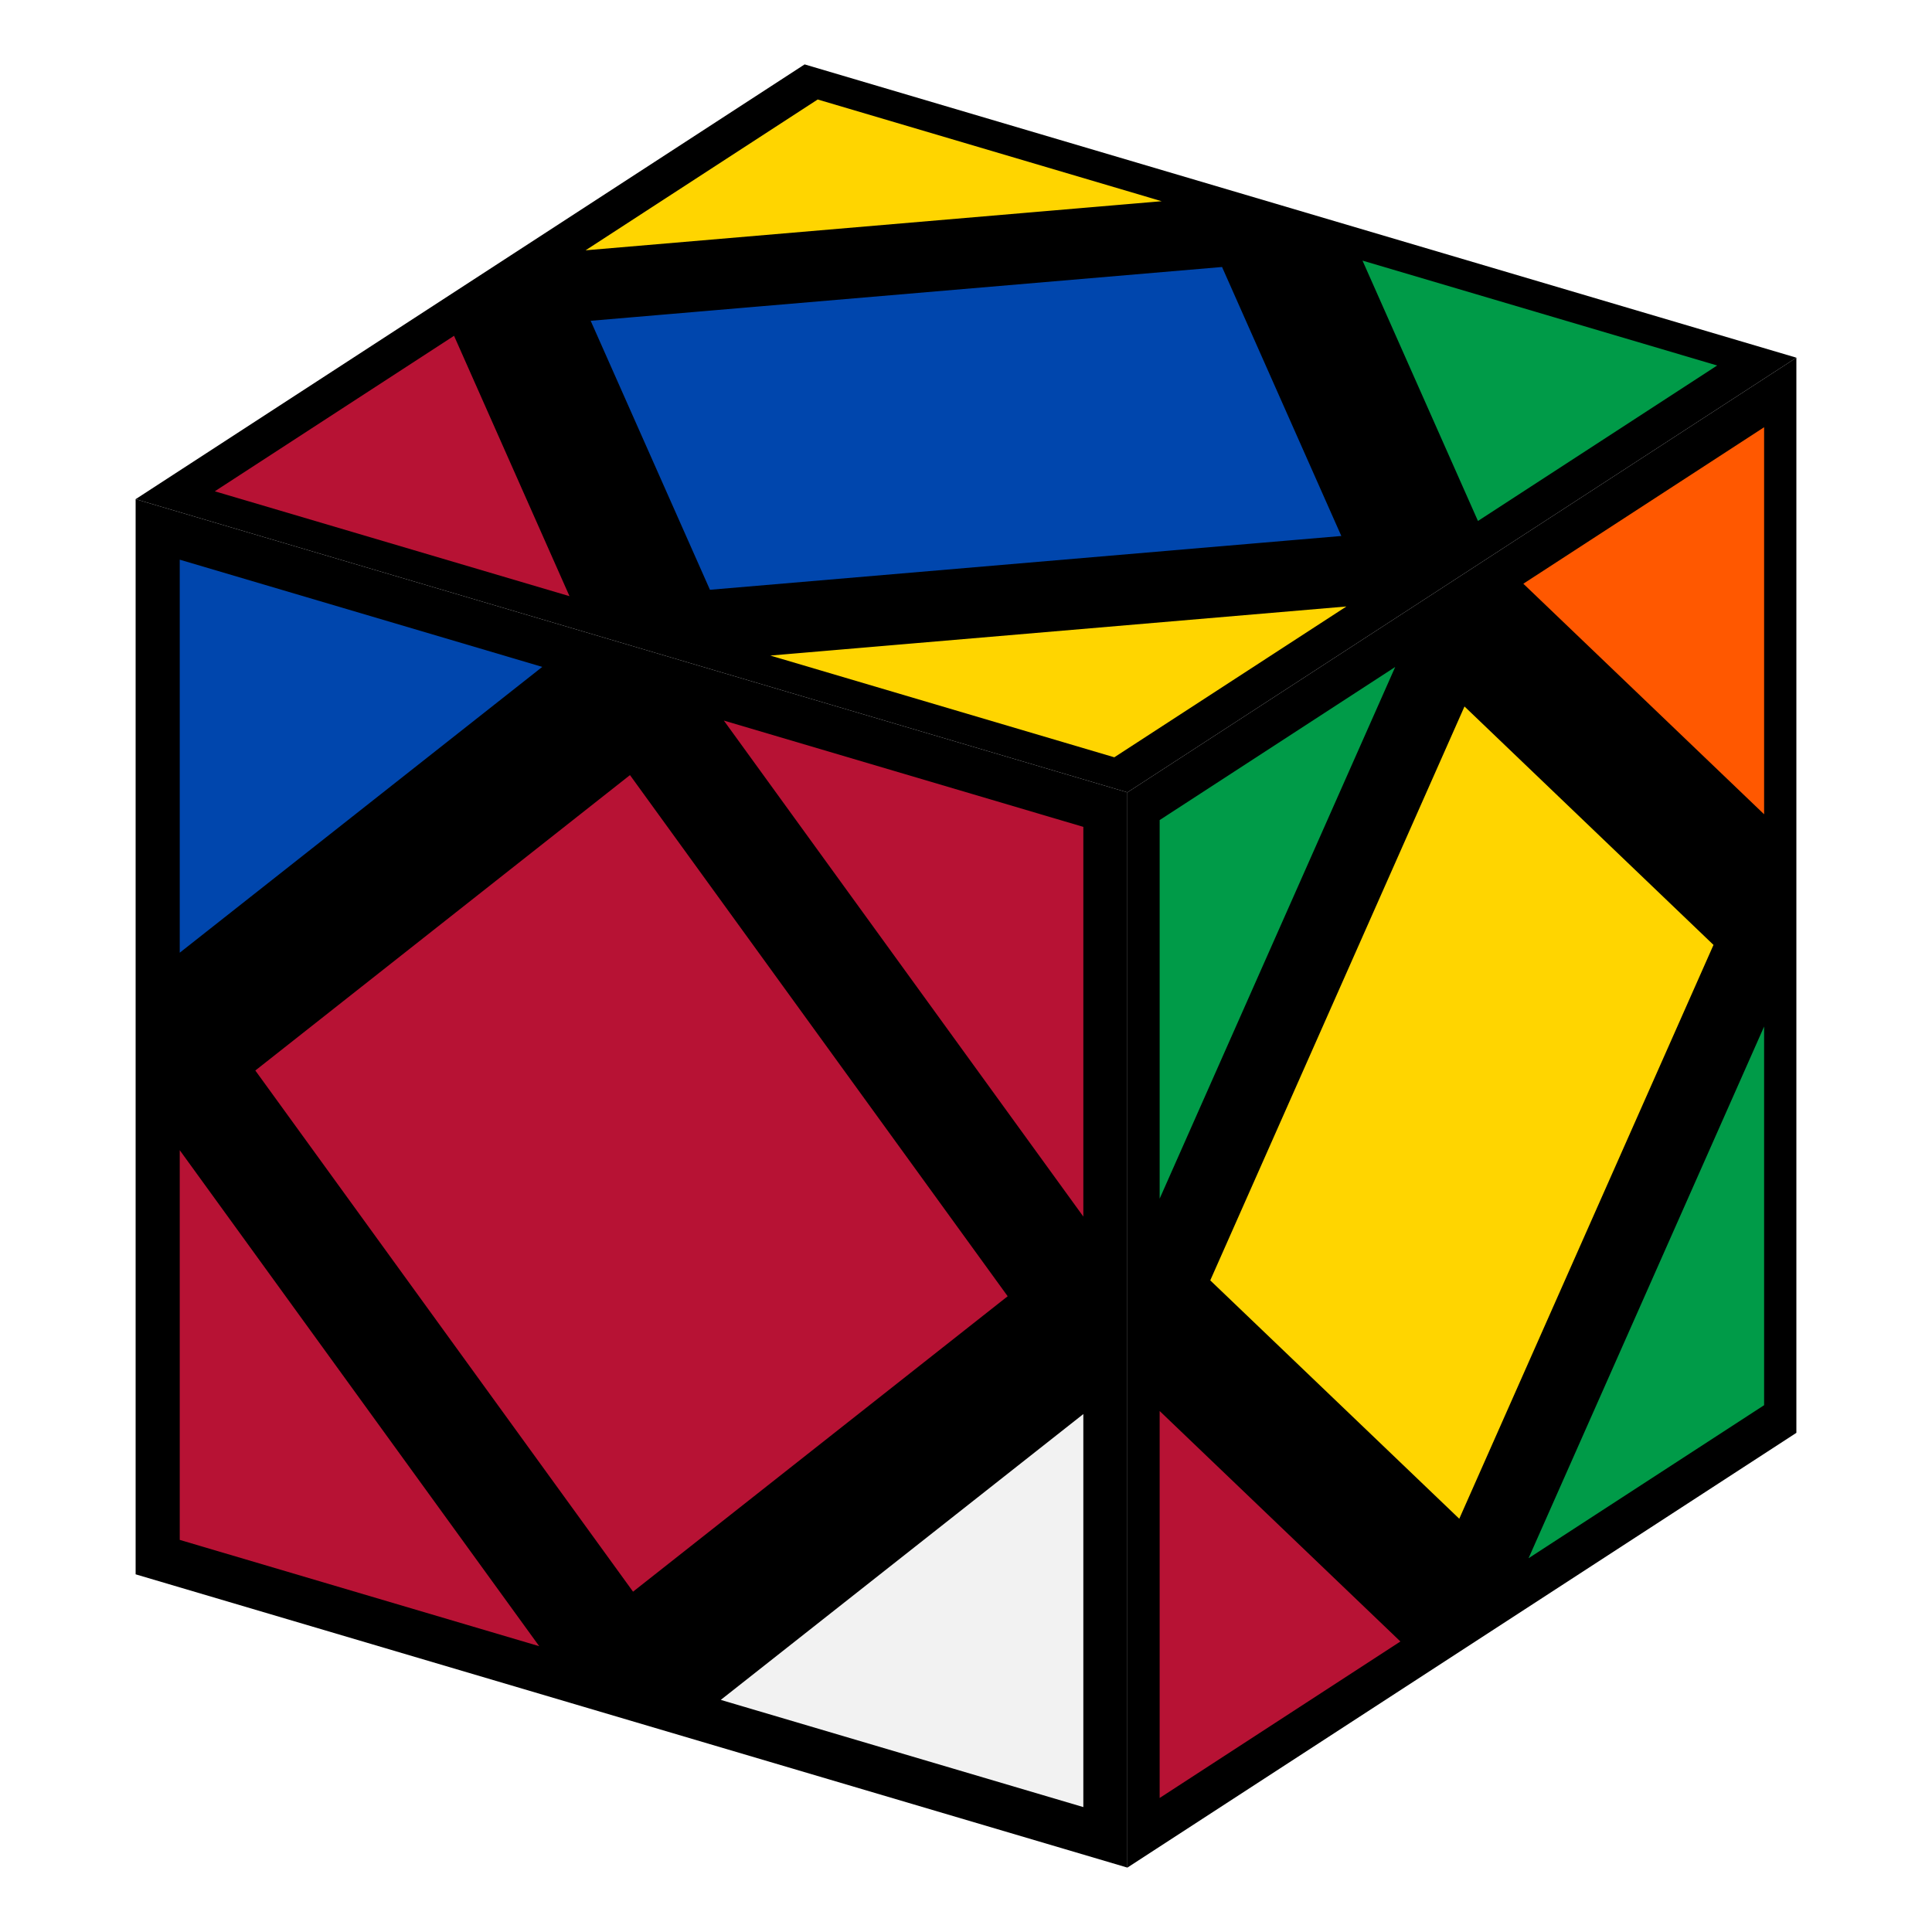
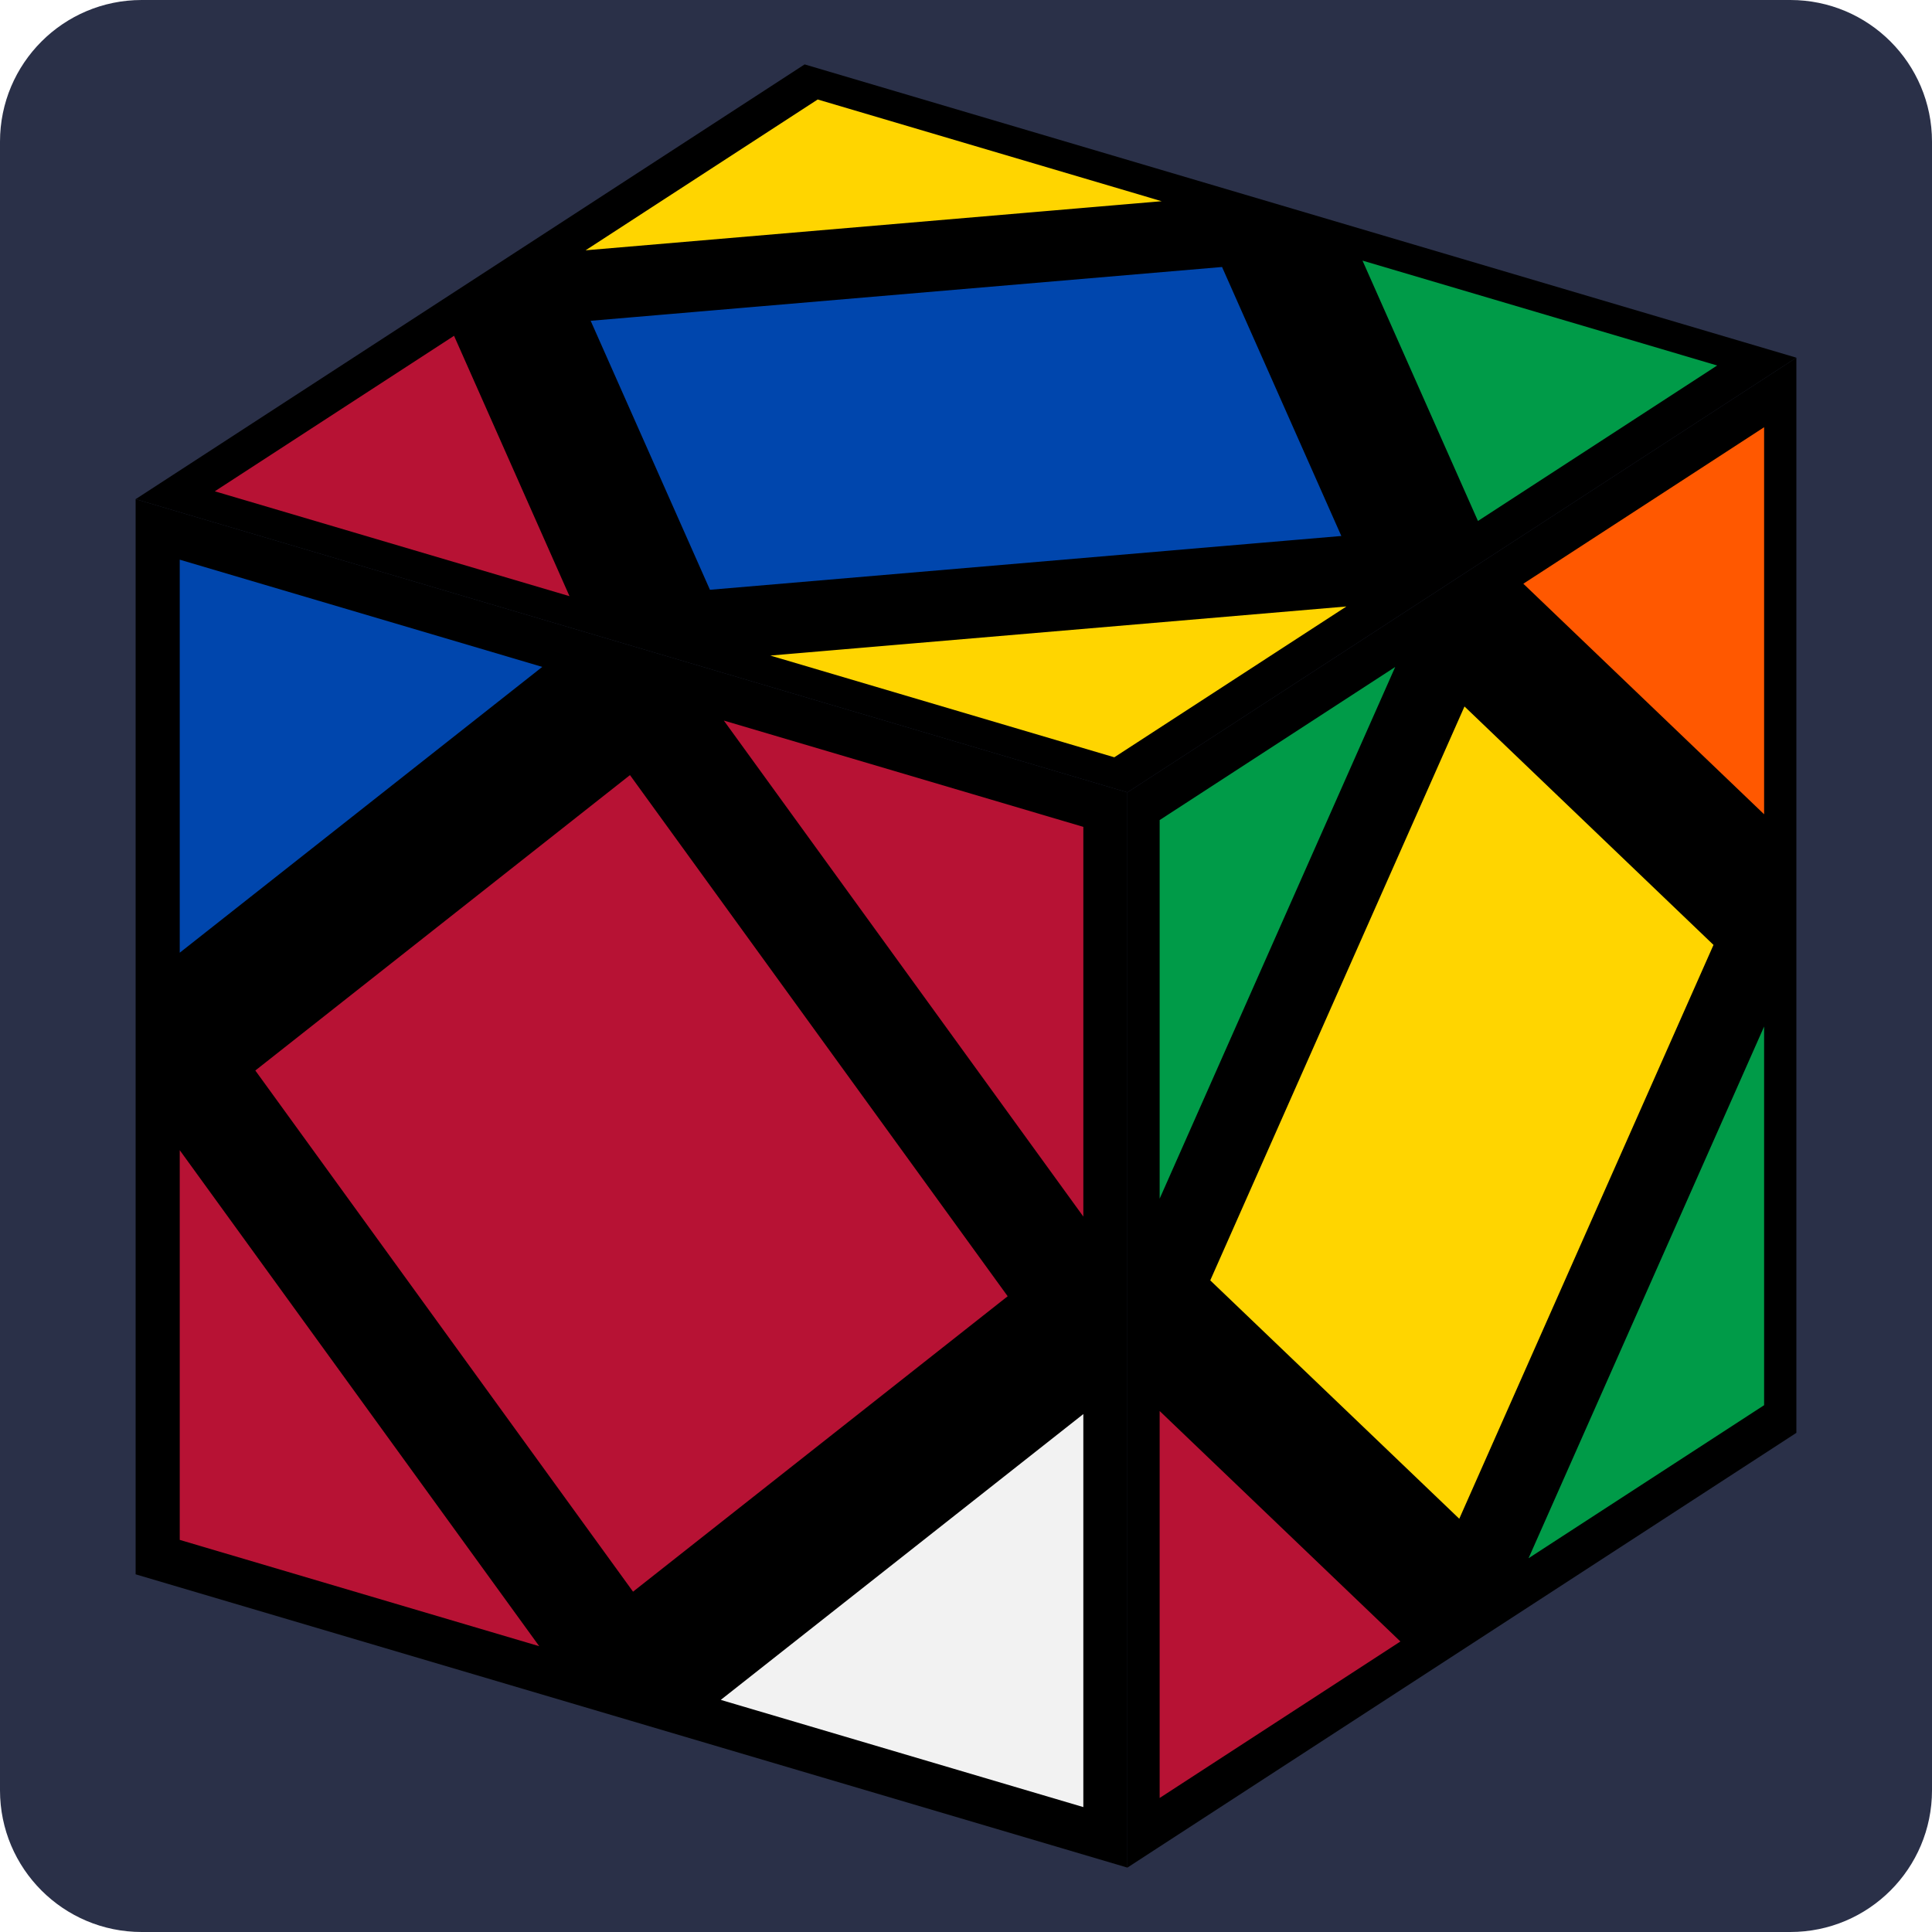
<svg xmlns="http://www.w3.org/2000/svg" viewBox="0 0 300 300" role="img" aria-label="Sarah Adv · Sledge y Sledge y' Sledge y Hedge case, Skewb">
+   <rect x="0" y="0" width="300" height="300" rx="22" fill="#2a3048" />
  <path d="M278.94 55.54L175.06 123.04L21.06 77.51L124.94 10.00Z" fill="#000000" />
  <path d="M175.06 290.00L175.06 123.04L21.06 77.51L21.06 244.46Z" fill="#000000" />
  <path d="M175.06 290.00L175.06 123.04L278.94 55.54L278.94 222.49Z" fill="#000000" />
  <path d="M126.78 14.14L86.26 40.47L186.83 31.90Z" fill="#ffd500" stroke="#000000" stroke-width="2.4" stroke-linejoin="round" />
  <path d="M275.13 218.85L275.13 153.73L234.62 245.17Z" fill="#009b48" stroke="#000000" stroke-width="2.4" stroke-linejoin="round" />
  <path d="M26.71 240.01L86.77 257.77L26.71 174.90Z" fill="#b71234" stroke="#000000" stroke-width="2.4" stroke-linejoin="round" />
  <path d="M269.48 56.34L228.97 82.67L209.42 38.58Z" fill="#009b48" stroke="#000000" stroke-width="2.4" stroke-linejoin="round" />
  <path d="M275.13 64.13L234.62 90.46L275.13 129.25Z" fill="#ff5800" stroke="#000000" stroke-width="2.4" stroke-linejoin="round" />
  <path d="M210.06 84.28L109.49 92.85L89.94 48.76L190.51 40.19Z" fill="#0046ad" stroke="#000000" stroke-width="2.4" stroke-linejoin="round" />
  <path d="M186.49 199.10L227.00 107.65L267.51 146.44L227.00 237.88Z" fill="#ffd500" stroke="#000000" stroke-width="2.4" stroke-linejoin="round" />
  <path d="M30.52 76.70L90.58 94.46L71.03 50.37Z" fill="#b71234" stroke="#000000" stroke-width="2.4" stroke-linejoin="round" />
  <path d="M26.71 85.30L86.77 103.06L26.71 150.41Z" fill="#0046ad" stroke="#000000" stroke-width="2.4" stroke-linejoin="round" />
  <path d="M178.87 281.40L178.87 216.29L219.38 255.07Z" fill="#b71234" stroke="#000000" stroke-width="2.4" stroke-linejoin="round" />
  <path d="M158.12 201.51L98.06 118.64L38.00 166.00L98.06 248.87Z" fill="#b71234" stroke="#000000" stroke-width="2.4" stroke-linejoin="round" />
  <path d="M169.42 282.21L169.42 217.10L109.36 264.45Z" fill="#f2f2f2" stroke="#000000" stroke-width="2.4" stroke-linejoin="round" />
  <path d="M173.22 118.90L113.17 101.14L213.74 92.57Z" fill="#ffd500" stroke="#000000" stroke-width="2.4" stroke-linejoin="round" />
  <path d="M178.87 126.69L219.38 100.36L178.87 191.80Z" fill="#009b48" stroke="#000000" stroke-width="2.4" stroke-linejoin="round" />
  <path d="M169.42 127.50L169.42 192.61L109.36 109.74Z" fill="#b71234" stroke="#000000" stroke-width="2.4" stroke-linejoin="round" />
</svg>
